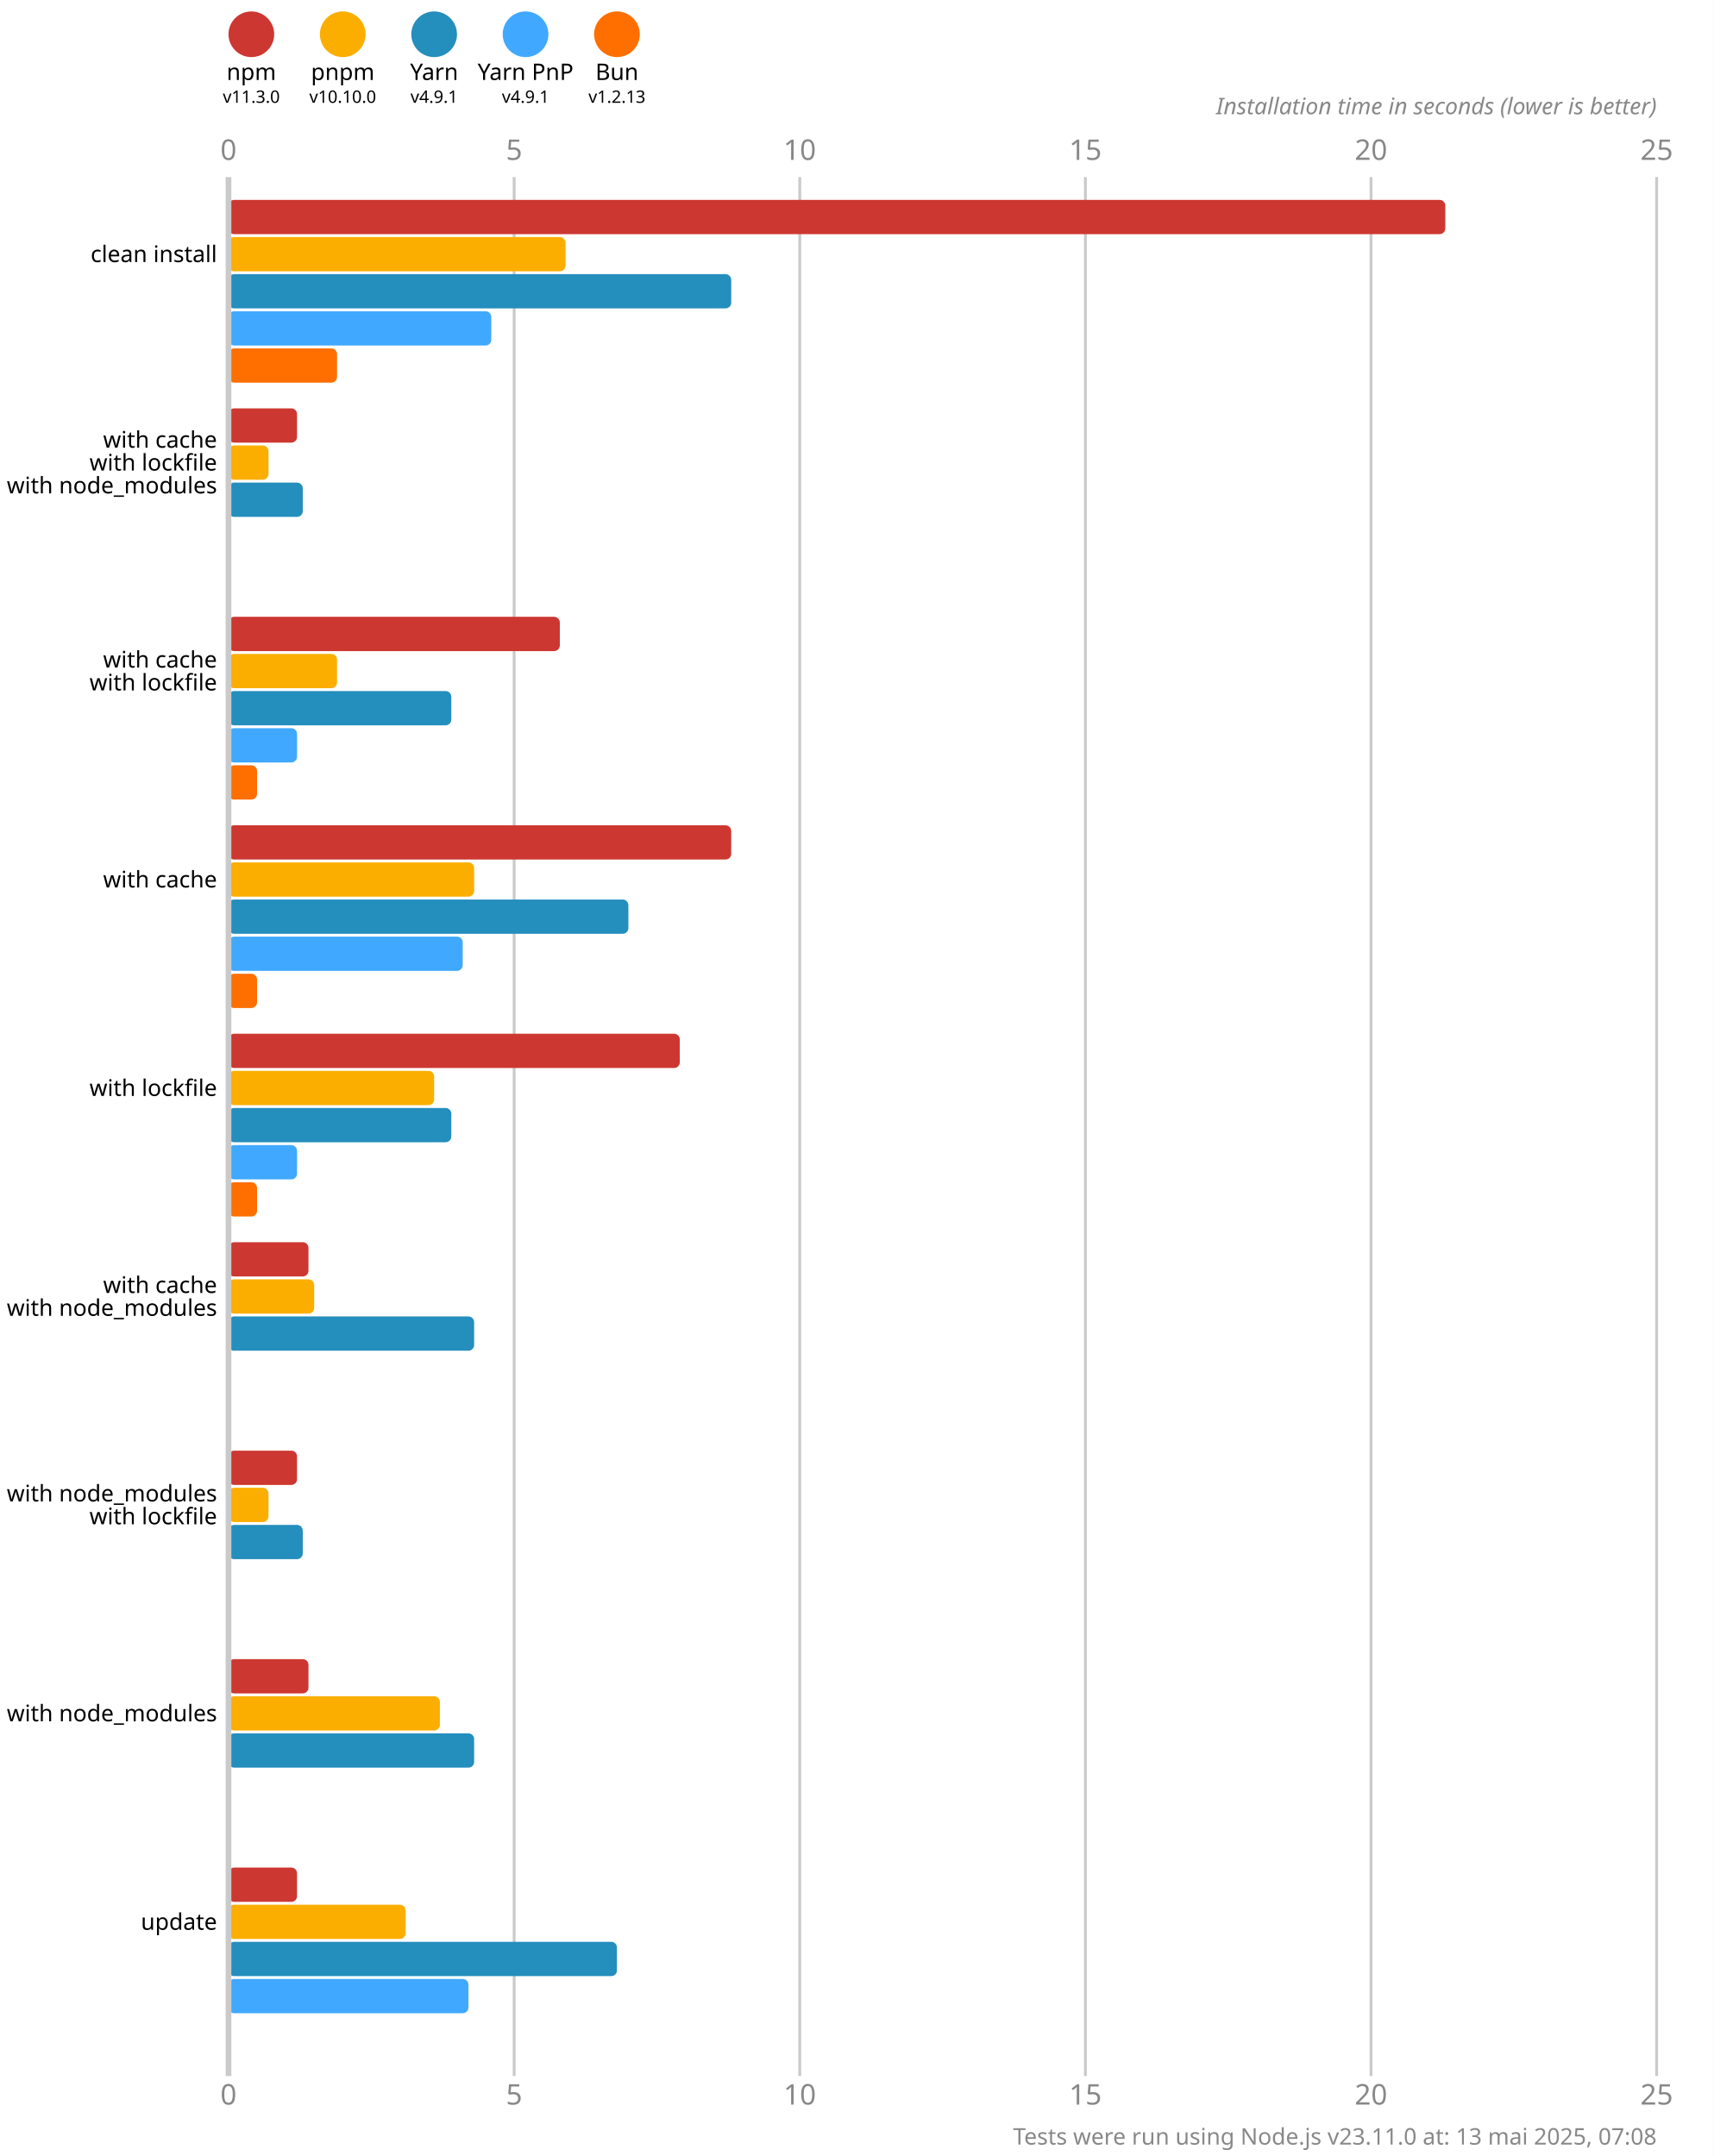
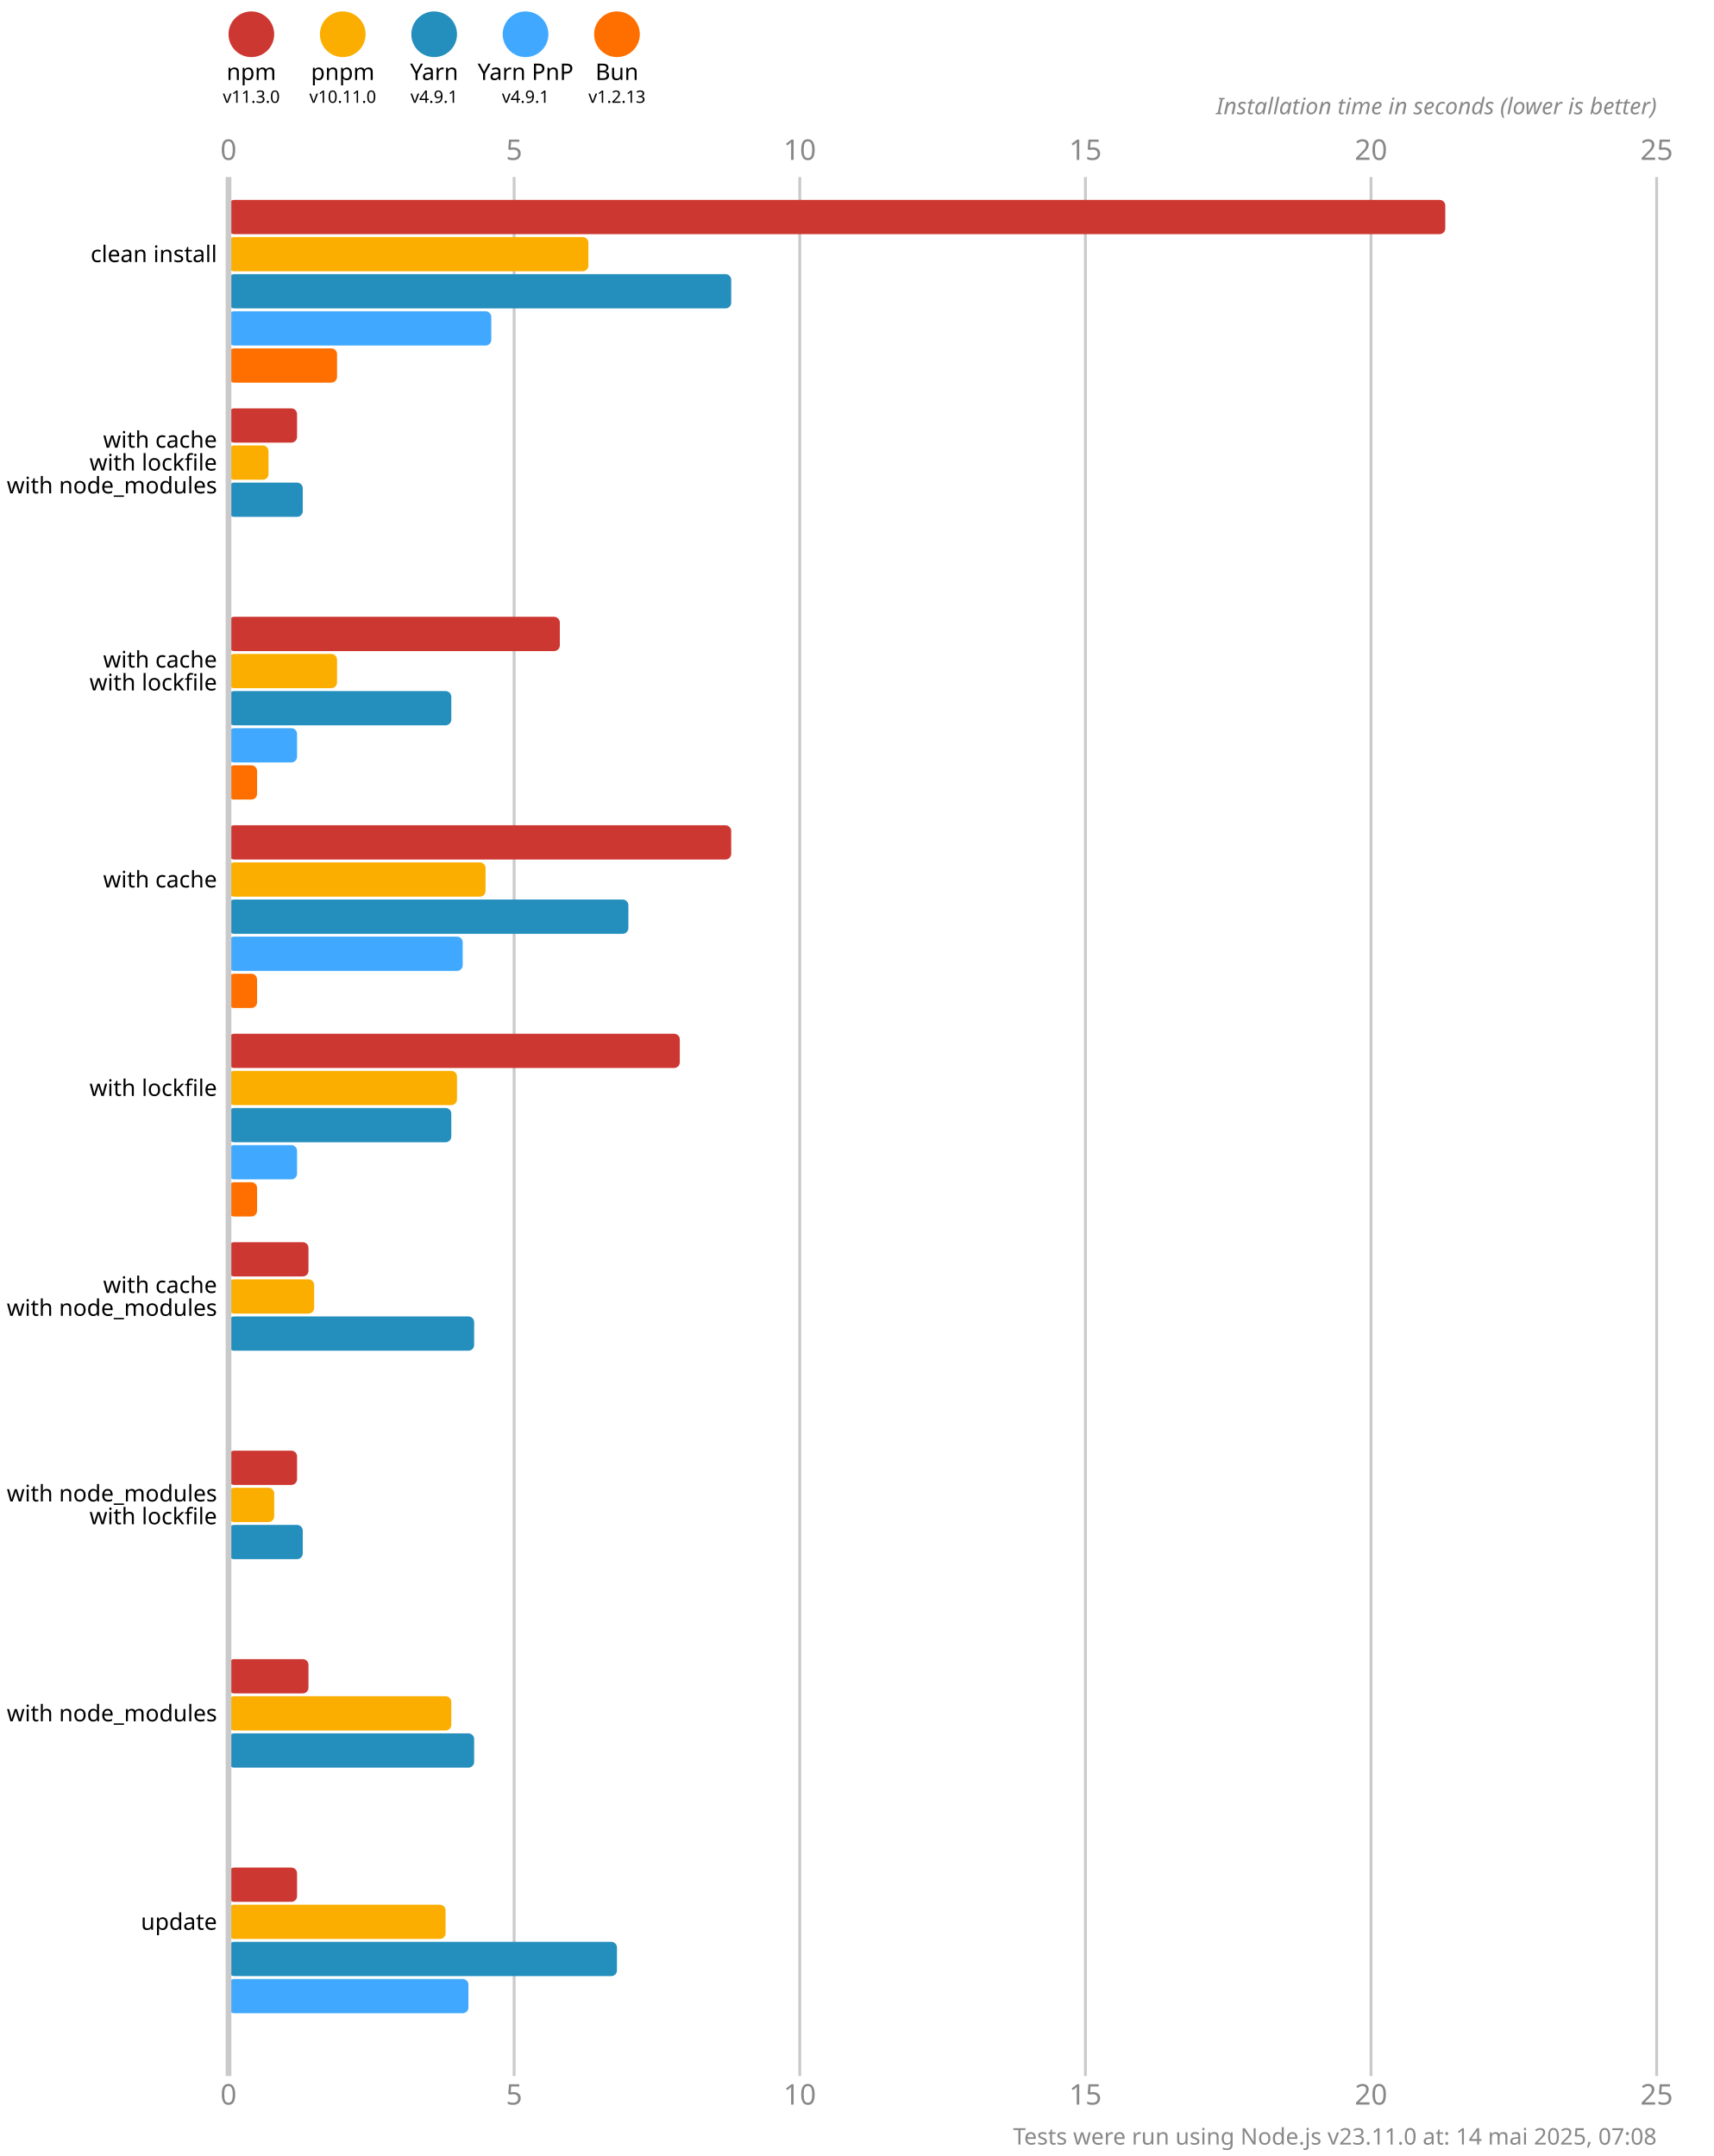
<svg xmlns="http://www.w3.org/2000/svg" version="1.1" viewBox="0 0 300 377.5">
  <style>
    .font { font-family: sans-serif; }
    .s3 { font-size: 3px; }
    .s4 { font-size: 4px; }
    .s5 { font-size: 5px; }
    .line { stroke: #cacaca; }
    .width { stroke-width: 0.5; }
    .text { fill: #888; }
  </style>
  <rect x="0" y="0" width="300" height="377.5" fill="#fff" />
  <circle cx="44" cy="6" r="4" fill="#cd3731" />
  <text x="44" y="14" class="font s4" text-anchor="middle">npm</text>
  <text x="44" y="18" class="font s3" text-anchor="middle">v11.3.0</text>
  <circle cx="60" cy="6" r="4" fill="#fbae00" />
  <text x="60" y="14" class="font s4" text-anchor="middle">pnpm</text>
-   <text x="60" y="18" class="font s3" text-anchor="middle">v10.10.0</text>
+   <text x="60" y="18" class="font s3" text-anchor="middle">v10.11.0</text>
  <circle cx="76" cy="6" r="4" fill="#248ebd" />
  <text x="76" y="14" class="font s4" text-anchor="middle">Yarn</text>
  <text x="76" y="18" class="font s3" text-anchor="middle">v4.9.1</text>
  <circle cx="92" cy="6" r="4" fill="#40a9ff" />
  <text x="92" y="14" class="font s4" text-anchor="middle">Yarn PnP</text>
  <text x="92" y="18" class="font s3" text-anchor="middle">v4.9.1</text>
  <circle cx="108" cy="6" r="4" fill="#ff6f00" />
  <text x="108" y="14" class="font s4" text-anchor="middle">Bun</text>
  <text x="108" y="18" class="font s3" text-anchor="middle">v1.2.13</text>
  <text x="40" y="28" class="font s5 text" text-anchor="middle">0</text>
  <text x="40" y="368.5" class="font s5 text" text-anchor="middle">0</text>
  <line x1="90" y1="31" x2="90" y2="363.5" class="line width" />
  <text x="90" y="28" class="font s5 text" text-anchor="middle">5</text>
  <text x="90" y="368.5" class="font s5 text" text-anchor="middle">5</text>
  <line x1="140" y1="31" x2="140" y2="363.5" class="line width" />
  <text x="140" y="28" class="font s5 text" text-anchor="middle">10</text>
  <text x="140" y="368.5" class="font s5 text" text-anchor="middle">10</text>
  <line x1="190" y1="31" x2="190" y2="363.5" class="line width" />
  <text x="190" y="28" class="font s5 text" text-anchor="middle">15</text>
  <text x="190" y="368.5" class="font s5 text" text-anchor="middle">15</text>
  <line x1="240" y1="31" x2="240" y2="363.5" class="line width" />
  <text x="240" y="28" class="font s5 text" text-anchor="middle">20</text>
  <text x="240" y="368.5" class="font s5 text" text-anchor="middle">20</text>
  <line x1="290" y1="31" x2="290" y2="363.5" class="line width" />
  <text x="290" y="28" class="font s5 text" text-anchor="middle">25</text>
  <text x="290" y="368.5" class="font s5 text" text-anchor="middle">25</text>
  <text x="290" y="20" class="font s4 text" font-style="italic" text-anchor="end">Installation time in seconds (lower is better)</text>
  <rect x="40" y="35" width="213" height="6" fill="#cd3731" rx="1" ry="1" />
-   <rect x="40" y="41.5" width="59" height="6" fill="#fbae00" rx="1" ry="1" />
+   <rect x="40" y="41.5" width="63" height="6" fill="#fbae00" rx="1" ry="1" />
  <rect x="40" y="48" width="88" height="6" fill="#248ebd" rx="1" ry="1" />
  <rect x="40" y="54.5" width="46" height="6" fill="#40a9ff" rx="1" ry="1" />
  <rect x="40" y="61" width="19" height="6" fill="#ff6f00" rx="1" ry="1" />
  <rect x="40" y="71.5" width="12" height="6" fill="#cd3731" rx="1" ry="1" />
  <rect x="40" y="78" width="7" height="6" fill="#fbae00" rx="1" ry="1" />
  <rect x="40" y="84.5" width="13" height="6" fill="#248ebd" rx="1" ry="1" />
  <rect x="40" y="91" width="0" height="6" fill="#40a9ff" rx="1" ry="1" />
  <rect x="40" y="97.5" width="0" height="6" fill="#ff6f00" rx="1" ry="1" />
  <rect x="40" y="108" width="58" height="6" fill="#cd3731" rx="1" ry="1" />
  <rect x="40" y="114.5" width="19" height="6" fill="#fbae00" rx="1" ry="1" />
  <rect x="40" y="121" width="39" height="6" fill="#248ebd" rx="1" ry="1" />
  <rect x="40" y="127.5" width="12" height="6" fill="#40a9ff" rx="1" ry="1" />
  <rect x="40" y="134" width="5" height="6" fill="#ff6f00" rx="1" ry="1" />
  <rect x="40" y="144.5" width="88" height="6" fill="#cd3731" rx="1" ry="1" />
-   <rect x="40" y="151" width="43" height="6" fill="#fbae00" rx="1" ry="1" />
+   <rect x="40" y="151" width="45" height="6" fill="#fbae00" rx="1" ry="1" />
  <rect x="40" y="157.5" width="70" height="6" fill="#248ebd" rx="1" ry="1" />
  <rect x="40" y="164" width="41" height="6" fill="#40a9ff" rx="1" ry="1" />
  <rect x="40" y="170.5" width="5" height="6" fill="#ff6f00" rx="1" ry="1" />
  <rect x="40" y="181" width="79" height="6" fill="#cd3731" rx="1" ry="1" />
-   <rect x="40" y="187.5" width="36" height="6" fill="#fbae00" rx="1" ry="1" />
+   <rect x="40" y="187.5" width="40" height="6" fill="#fbae00" rx="1" ry="1" />
  <rect x="40" y="194" width="39" height="6" fill="#248ebd" rx="1" ry="1" />
  <rect x="40" y="200.5" width="12" height="6" fill="#40a9ff" rx="1" ry="1" />
  <rect x="40" y="207" width="5" height="6" fill="#ff6f00" rx="1" ry="1" />
  <rect x="40" y="217.5" width="14" height="6" fill="#cd3731" rx="1" ry="1" />
  <rect x="40" y="224" width="15" height="6" fill="#fbae00" rx="1" ry="1" />
  <rect x="40" y="230.5" width="43" height="6" fill="#248ebd" rx="1" ry="1" />
  <rect x="40" y="237" width="0" height="6" fill="#40a9ff" rx="1" ry="1" />
  <rect x="40" y="243.5" width="0" height="6" fill="#ff6f00" rx="1" ry="1" />
  <rect x="40" y="254" width="12" height="6" fill="#cd3731" rx="1" ry="1" />
-   <rect x="40" y="260.5" width="7" height="6" fill="#fbae00" rx="1" ry="1" />
+   <rect x="40" y="260.5" width="8" height="6" fill="#fbae00" rx="1" ry="1" />
  <rect x="40" y="267" width="13" height="6" fill="#248ebd" rx="1" ry="1" />
  <rect x="40" y="273.5" width="0" height="6" fill="#40a9ff" rx="1" ry="1" />
  <rect x="40" y="280" width="0" height="6" fill="#ff6f00" rx="1" ry="1" />
  <rect x="40" y="290.5" width="14" height="6" fill="#cd3731" rx="1" ry="1" />
-   <rect x="40" y="297" width="37" height="6" fill="#fbae00" rx="1" ry="1" />
+   <rect x="40" y="297" width="39" height="6" fill="#fbae00" rx="1" ry="1" />
  <rect x="40" y="303.5" width="43" height="6" fill="#248ebd" rx="1" ry="1" />
  <rect x="40" y="310" width="0" height="6" fill="#40a9ff" rx="1" ry="1" />
  <rect x="40" y="316.5" width="0" height="6" fill="#ff6f00" rx="1" ry="1" />
  <rect x="40" y="327" width="12" height="6" fill="#cd3731" rx="1" ry="1" />
-   <rect x="40" y="333.5" width="31" height="6" fill="#fbae00" rx="1" ry="1" />
+   <rect x="40" y="333.5" width="38" height="6" fill="#fbae00" rx="1" ry="1" />
  <rect x="40" y="340" width="68" height="6" fill="#248ebd" rx="1" ry="1" />
  <rect x="40" y="346.5" width="42" height="6" fill="#40a9ff" rx="1" ry="1" />
  <rect x="40" y="353" width="0" height="6" fill="#ff6f00" rx="1" ry="1" />
  <line x1="40" y1="31" x2="40" y2="363.5" class="line" />
  <text x="38" y="44.5" class="font s4" dominant-baseline="middle" text-anchor="end">clean install</text>
  <text x="38" y="77" class="font s4" dominant-baseline="middle" text-anchor="end">with cache</text>
  <text x="38" y="81" class="font s4" dominant-baseline="middle" text-anchor="end">with lockfile</text>
  <text x="38" y="85" class="font s4" dominant-baseline="middle" text-anchor="end">with node_modules</text>
  <text x="38" y="115.5" class="font s4" dominant-baseline="middle" text-anchor="end">with cache</text>
  <text x="38" y="119.5" class="font s4" dominant-baseline="middle" text-anchor="end">with lockfile</text>
  <text x="38" y="154" class="font s4" dominant-baseline="middle" text-anchor="end">with cache</text>
  <text x="38" y="190.5" class="font s4" dominant-baseline="middle" text-anchor="end">with lockfile</text>
  <text x="38" y="225" class="font s4" dominant-baseline="middle" text-anchor="end">with cache</text>
  <text x="38" y="229" class="font s4" dominant-baseline="middle" text-anchor="end">with node_modules</text>
  <text x="38" y="261.5" class="font s4" dominant-baseline="middle" text-anchor="end">with node_modules</text>
  <text x="38" y="265.5" class="font s4" dominant-baseline="middle" text-anchor="end">with lockfile</text>
  <text x="38" y="300" class="font s4" dominant-baseline="middle" text-anchor="end">with node_modules</text>
  <text x="38" y="336.5" class="font s4" dominant-baseline="middle" text-anchor="end">update</text>
-   <text x="290" y="375.5" class="font s4 text" text-anchor="end">Tests were run using Node.js v23.11.0 at: 13 mai 2025, 07:08</text>
+   <text x="290" y="375.5" class="font s4 text" text-anchor="end">Tests were run using Node.js v23.11.0 at: 14 mai 2025, 07:08</text>
</svg>
